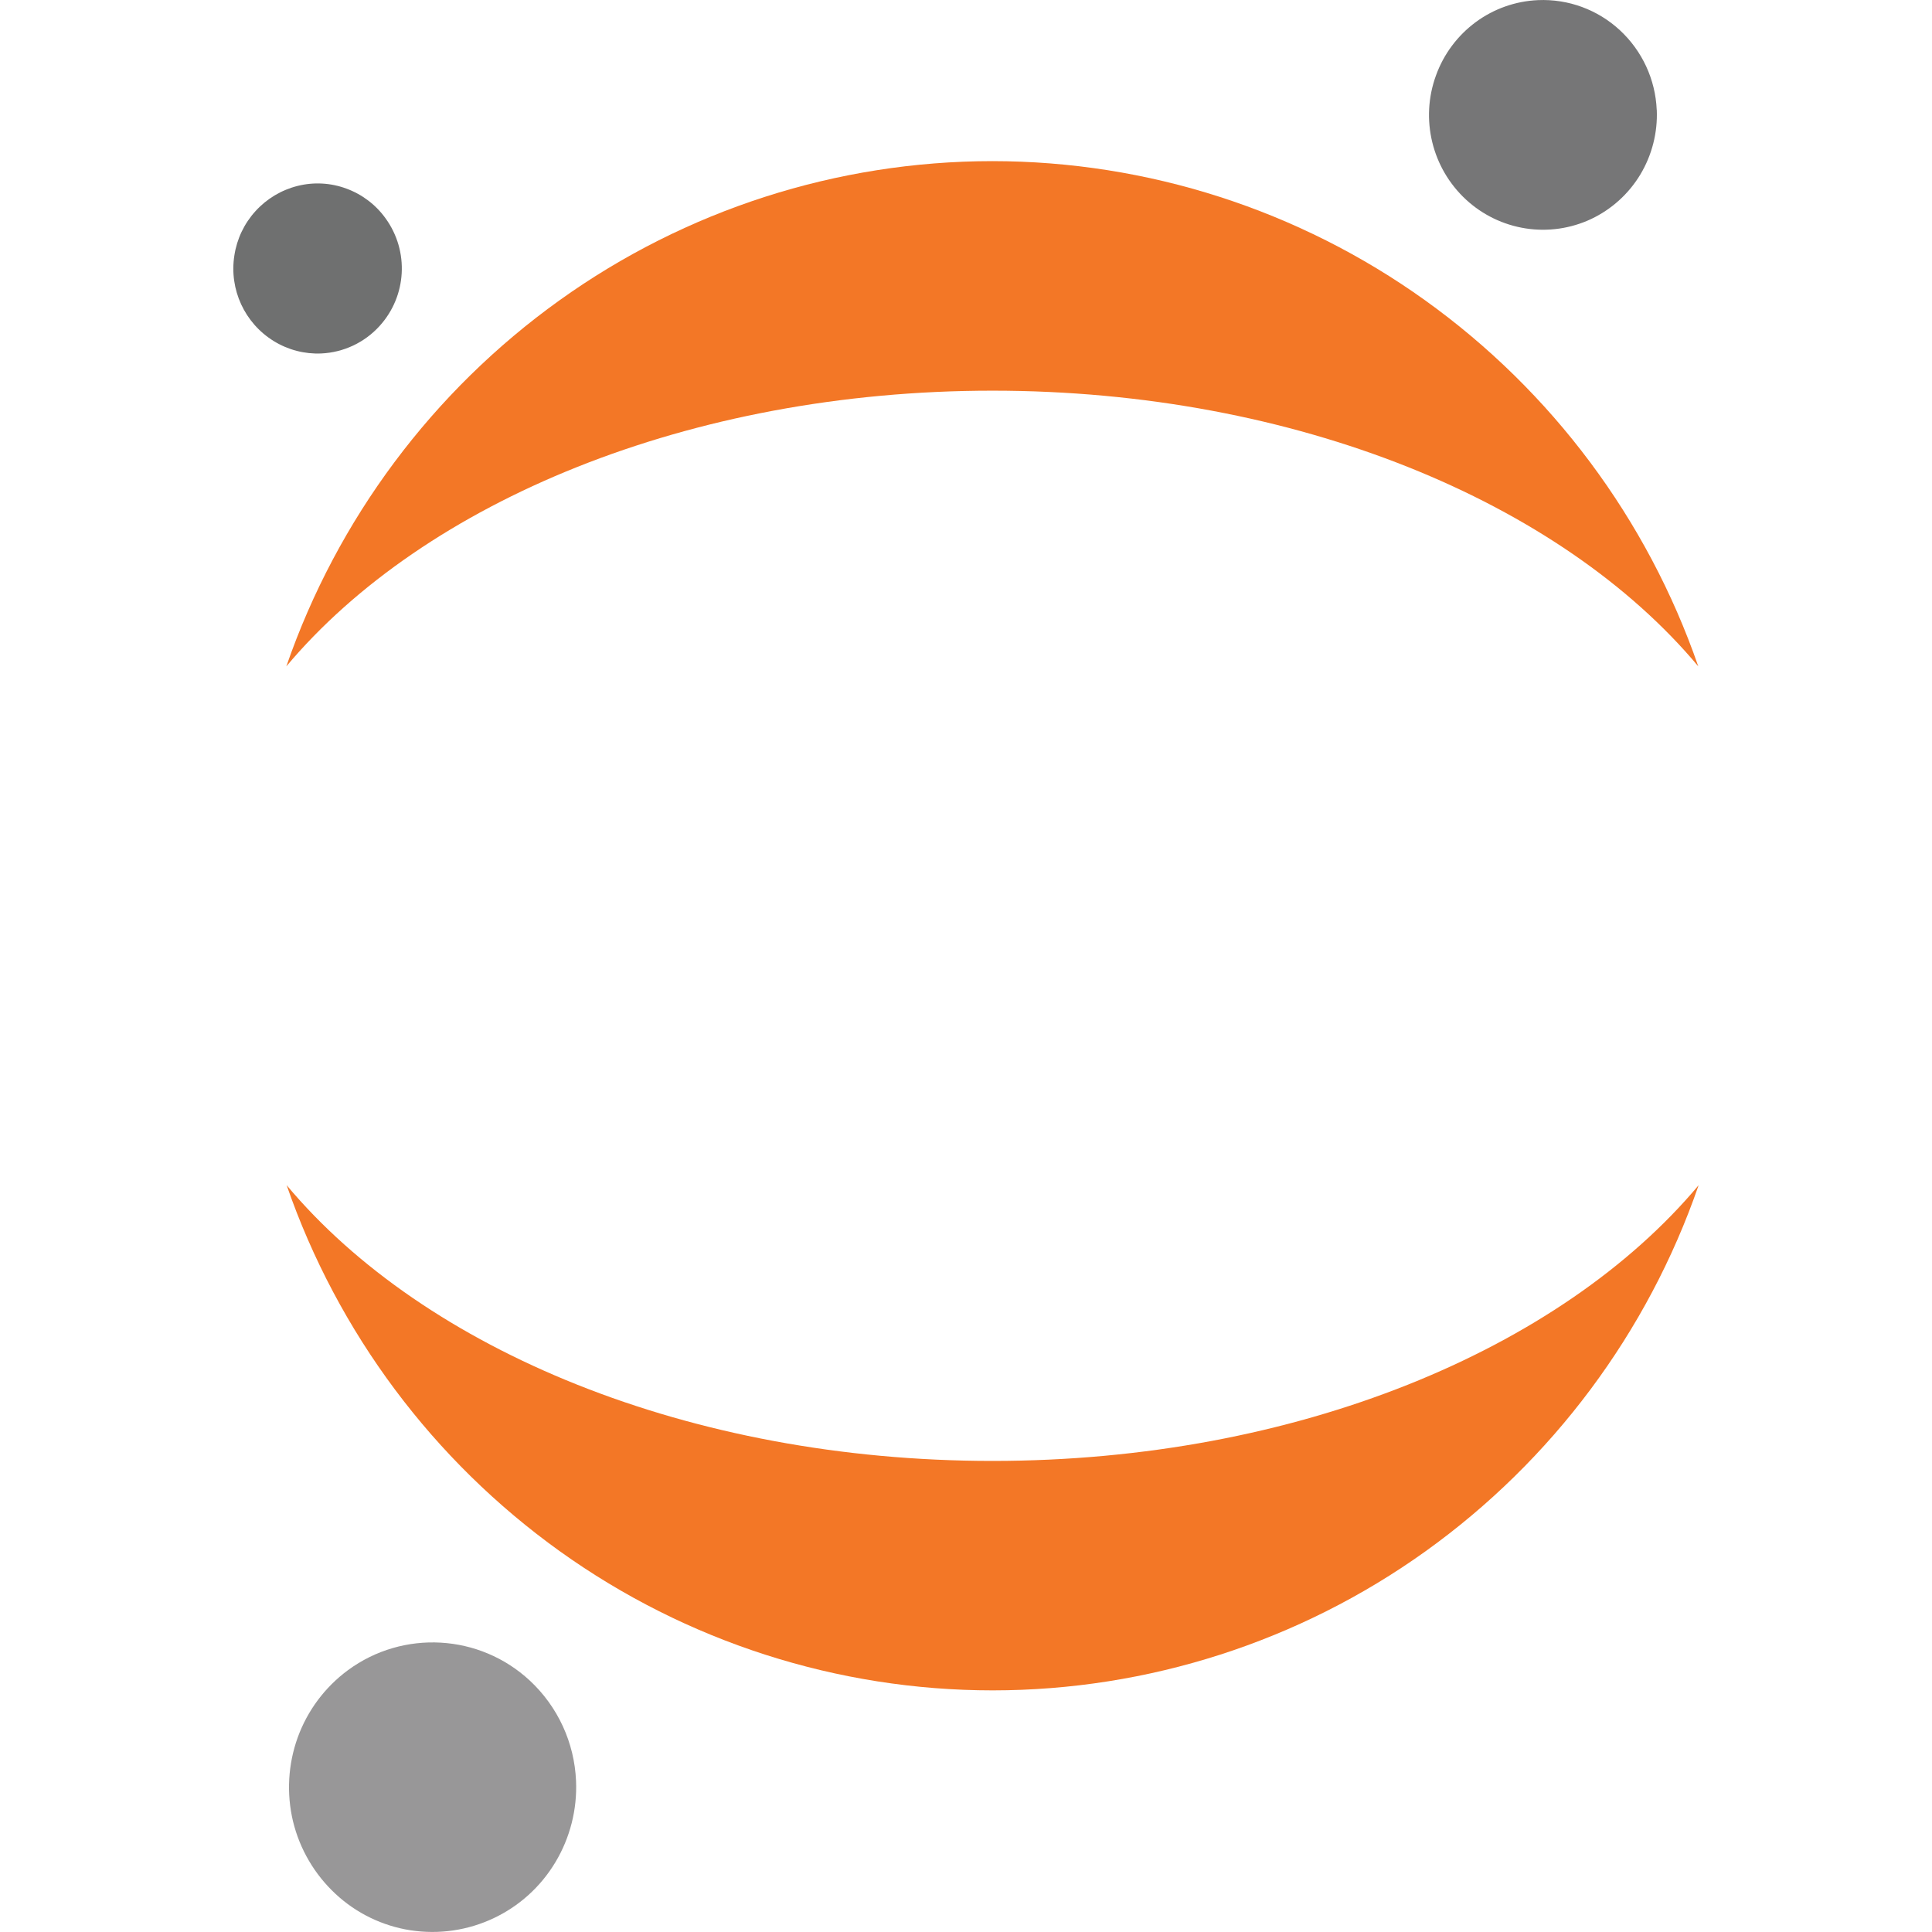
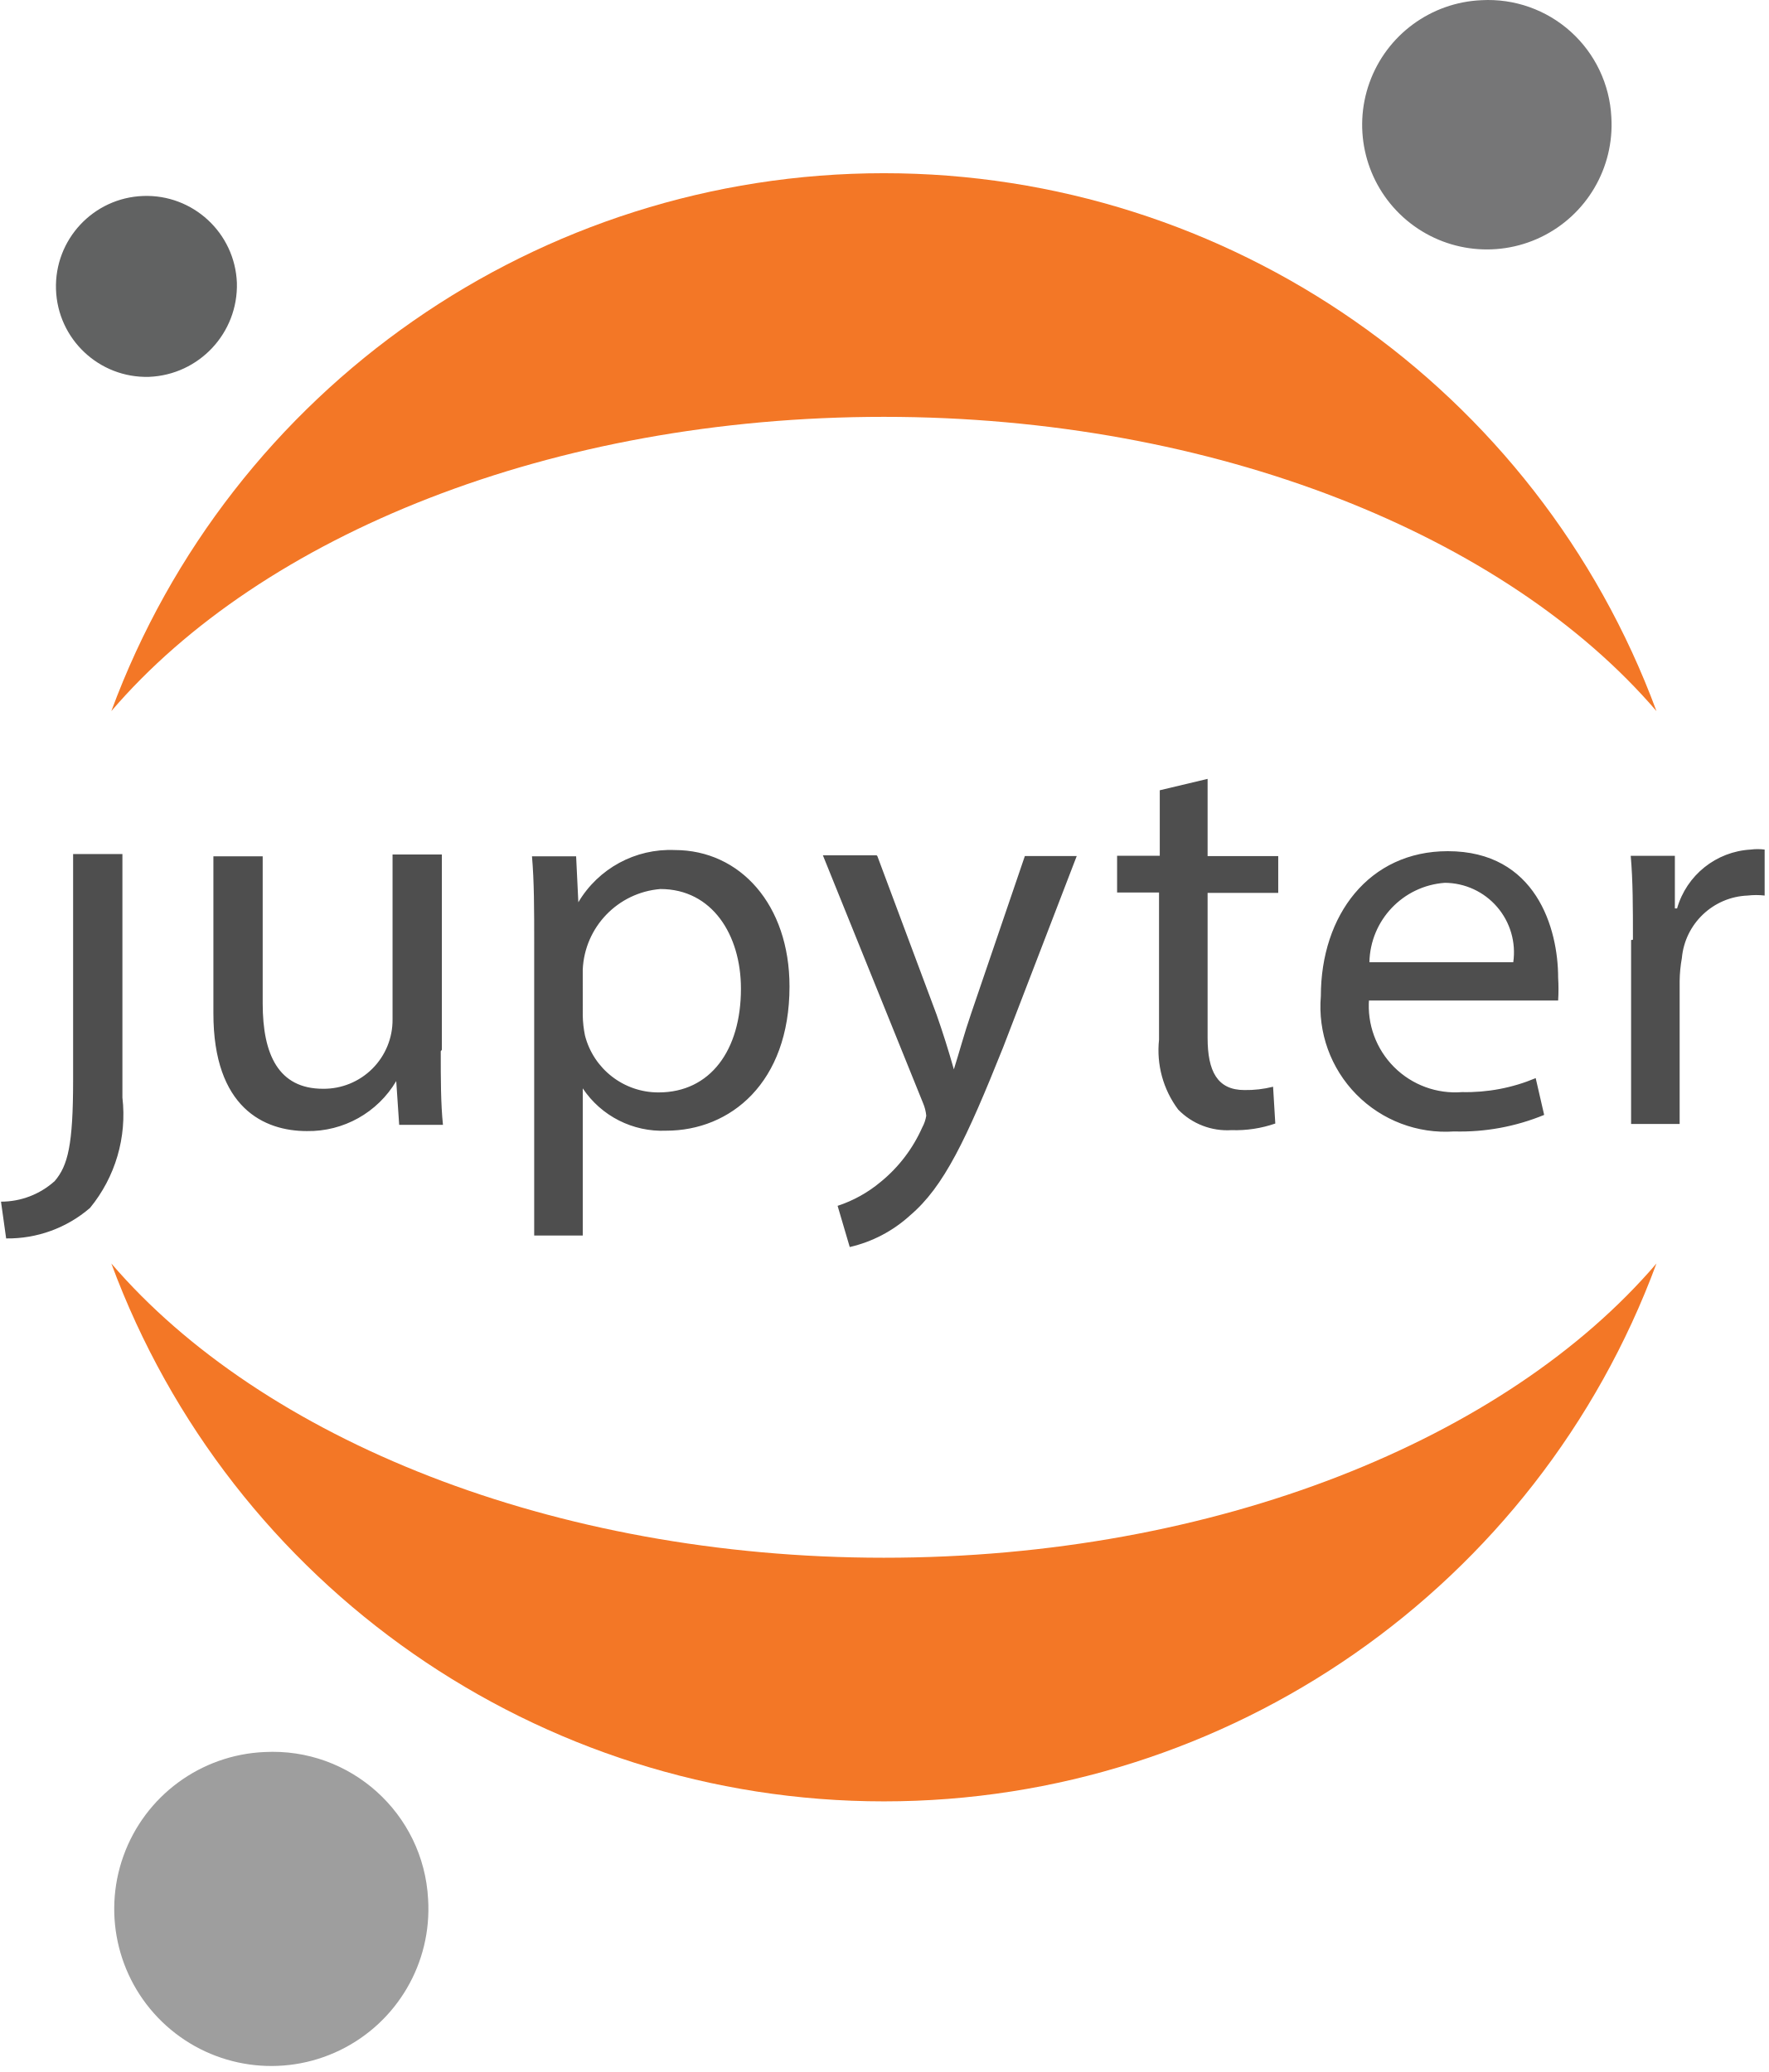
- <svg xmlns="http://www.w3.org/2000/svg" viewBox="0 0 128 128">
-   <path fill="#767677" d="M109.766 7.281a7.7 7.7 0 0 1-1.09 4.282 7.6 7.6 0 0 1-3.262 2.949 7.5 7.5 0 0 1-4.34.62 7.53 7.53 0 0 1-3.953-1.913A7.64 7.64 0 0 1 95.137 5a7.6 7.6 0 0 1 2.629-3.531 7.5 7.5 0 0 1 4.136-1.461 7.5 7.5 0 0 1 5.422 1.996 7.63 7.63 0 0 1 2.438 5.273zm0 0" />
-   <path fill="#f37726" d="M65.758 96.79c-20.098 0-37.649-7.364-46.766-18.267a49.95 49.95 0 0 0 18.102 24.254 49.25 49.25 0 0 0 28.676 9.215 49.28 49.28 0 0 0 28.675-9.215 49.9 49.9 0 0 0 18.094-24.254C103.406 89.426 85.855 96.79 65.758 96.79m-.008-70.907c20.098 0 37.652 7.367 46.766 18.265a49.95 49.95 0 0 0-18.102-24.253 49.27 49.27 0 0 0-28.672-9.22 49.27 49.27 0 0 0-28.672 9.22 49.9 49.9 0 0 0-18.1 24.253c9.132-10.878 26.682-18.265 46.78-18.265m0 0" />
-   <path fill="#989798" d="M38.164 117.984a9.67 9.67 0 0 1-1.371 5.399 9.5 9.5 0 0 1-9.59 4.504 9.4 9.4 0 0 1-4.98-2.418 9.67 9.67 0 0 1-2.809-4.797 9.73 9.73 0 0 1 .313-5.567 9.6 9.6 0 0 1 3.328-4.453 9.466 9.466 0 0 1 12.043.688 9.63 9.63 0 0 1 3.066 6.648zm0 0" />
-   <path fill="#6f7070" d="M21.285 23.418a5.53 5.53 0 0 1-3.14-.816 5.63 5.63 0 0 1-2.618-5.672 5.6 5.6 0 0 1 1.407-2.95 5.6 5.6 0 0 1 2.789-1.664 5.46 5.46 0 0 1 3.238.184 5.54 5.54 0 0 1 2.586 1.969 5.66 5.66 0 0 1-.399 7.129 5.56 5.56 0 0 1-3.867 1.82zm0 0" />
+ <svg xmlns="http://www.w3.org/2000/svg" viewBox="0 0 256 300">
+   <path fill="#4e4e4e" d="M10.584 156.41v-32.753h7.136v35.256a21.3 21.3 0 0 1-4.686 15.976A18.2 18.2 0 0 1 .89 179.31l-.745-5.325a11.6 11.6 0 0 0 7.775-2.982c1.917-2.237 2.663-5.273 2.663-14.592m53.22-4.201c0 3.994 0 7.562.32 10.651h-6.338l-.426-6.337a14.75 14.75 0 0 1-12.941 7.242c-6.178 0-13.527-3.355-13.527-17.041v-22.74h7.136v21.302c0 7.402 2.29 12.355 8.734 12.355a9.96 9.96 0 0 0 10.065-10.065v-23.859h7.136v28.279zm13.527-15.555c0-4.953 0-9-.32-12.675h6.39l.32 6.657a15.45 15.45 0 0 1 13.953-7.562c9.48 0 16.616 7.935 16.616 19.757c0 13.953-8.574 20.877-17.84 20.877a13.8 13.8 0 0 1-12.09-6.125v21.302h-7.03v-42.231m7.03 10.385c.019.966.126 1.928.319 2.875a10.97 10.97 0 0 0 10.651 8.255c7.509 0 11.93-6.124 11.93-15.018c0-7.775-4.155-14.432-11.664-14.432a12.25 12.25 0 0 0-11.237 11.663zm42.644-23.095l8.574 22.953a133 133 0 0 1 2.503 7.935c.745-2.344 1.544-5.326 2.503-8.095l7.775-22.793h7.509l-10.651 27.692c-5.326 13.314-8.574 20.184-13.474 24.338a19.4 19.4 0 0 1-8.734 4.58l-1.757-5.965a18.9 18.9 0 0 0 6.23-3.461a21.3 21.3 0 0 0 6.019-7.882c.29-.53.488-1.107.585-1.704a6.1 6.1 0 0 0-.479-1.864l-14.485-35.84h7.775zm47.809-11.173v11.183h10.225v5.326h-10.225v20.983c0 4.793 1.384 7.562 5.325 7.562c1.4.023 2.796-.138 4.154-.48l.32 5.326a17.6 17.6 0 0 1-6.338.959a9.9 9.9 0 0 1-7.722-2.983a14.33 14.33 0 0 1-2.77-10.118v-21.302h-6.07V123.9h6.177v-9.48zm23.37 31.877a12.516 12.516 0 0 0 13.474 13.473a26 26 0 0 0 10.651-2.024l1.225 5.326a31.95 31.95 0 0 1-13.048 2.396a18.106 18.106 0 0 1-19.278-19.598c0-11.716 6.976-20.982 18.373-20.982c12.781 0 15.977 11.183 15.977 18.32q.102 1.651 0 3.302h-27.533zm20.877-5.326a10.064 10.064 0 0 0-9.906-11.503a11.77 11.77 0 0 0-10.917 11.503zm17.324-3.269c0-4.58 0-8.52-.32-12.142h6.391v7.616h.32a11.77 11.77 0 0 1 10.651-8.521a7.8 7.8 0 0 1 2.024 0v6.657a10.7 10.7 0 0 0-2.45 0a9.96 9.96 0 0 0-9.533 9.053a20 20 0 0 0-.32 3.302v20.716h-7.029v-26.627z" />
+   <path fill="#767677" d="M233.258 16.962a18.053 18.053 0 1 1-18.8-16.935a17.84 17.84 0 0 1 18.8 16.935" />
+   <path fill="#f37726" d="M127.953 225.541c-47.93 0-90.055-17.201-111.836-42.604a119.239 119.239 0 0 0 223.672 0c-21.728 25.403-63.693 42.604-111.836 42.604m0-165.187c47.93 0 90.055 17.202 111.836 42.604a119.24 119.24 0 0 0-111.836-77.88a119.24 119.24 0 0 0-111.836 77.88c21.781-25.455 63.694-42.604 111.836-42.604" />
+   <path fill="#9e9e9e" d="M61.972 274.975a22.74 22.74 0 1 1-23.699-21.302a22.527 22.527 0 0 1 23.699 21.302" />
+   <path fill="#616262" d="M21.564 54.565a13.102 13.102 0 1 1 12.728-13.633a13.26 13.26 0 0 1-12.728 13.633" />
</svg>
